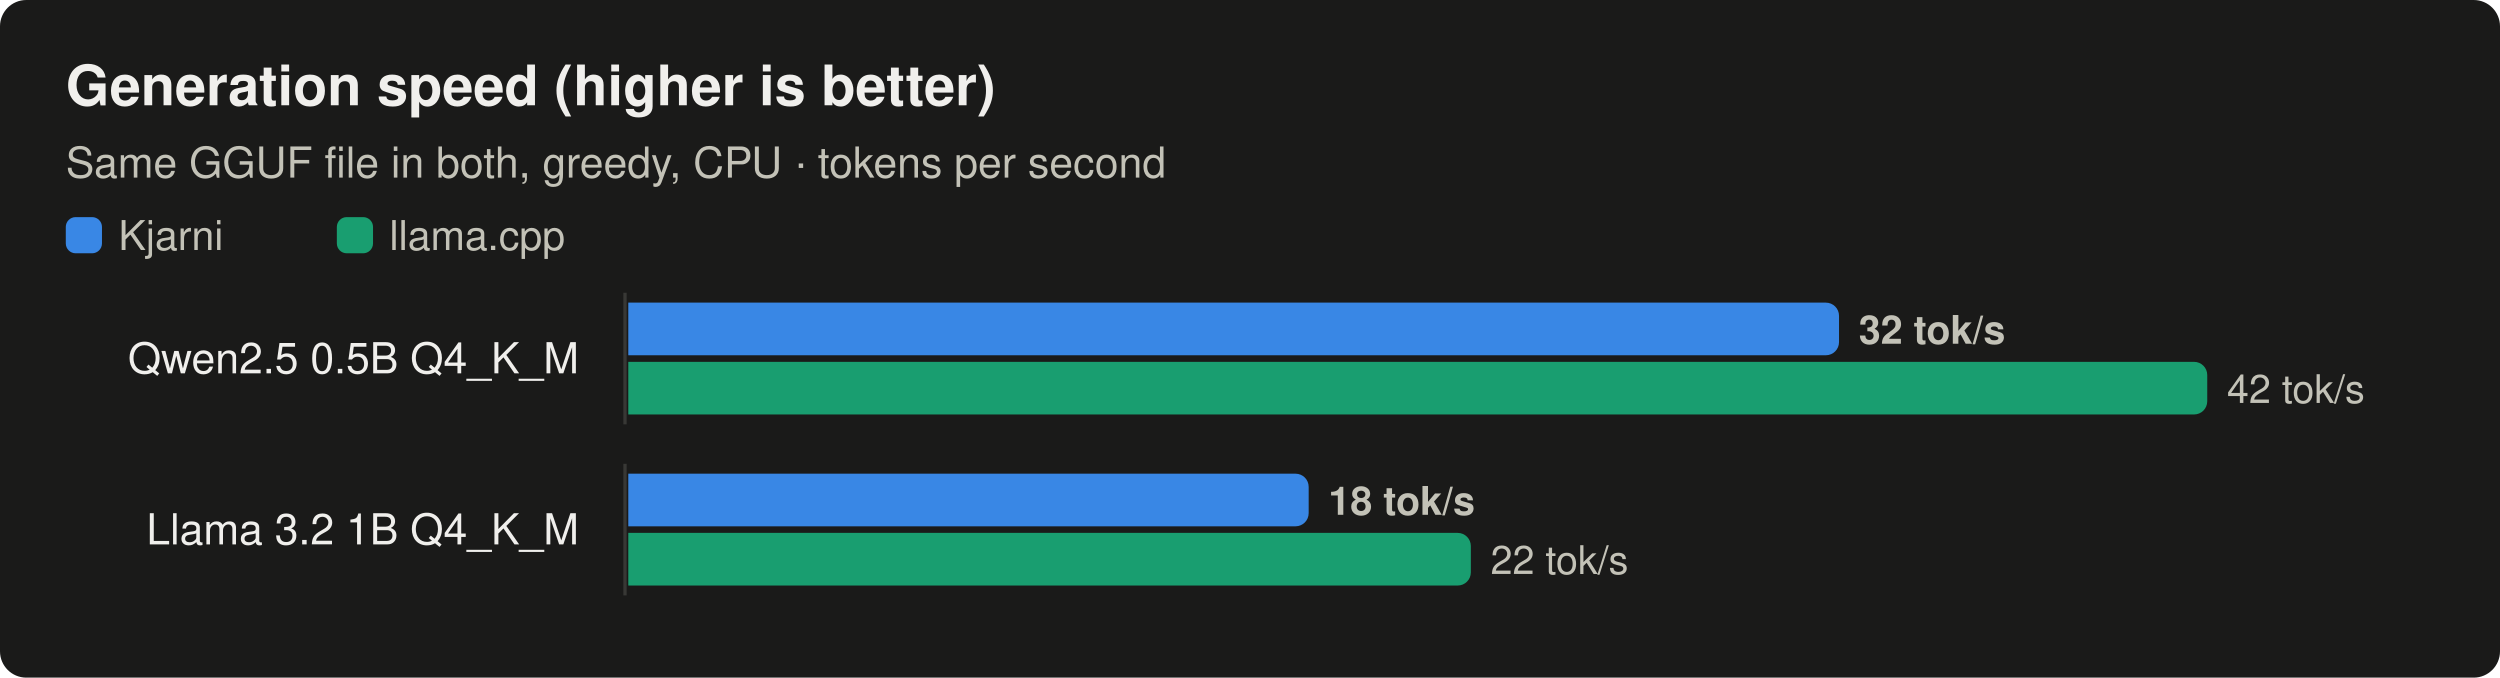
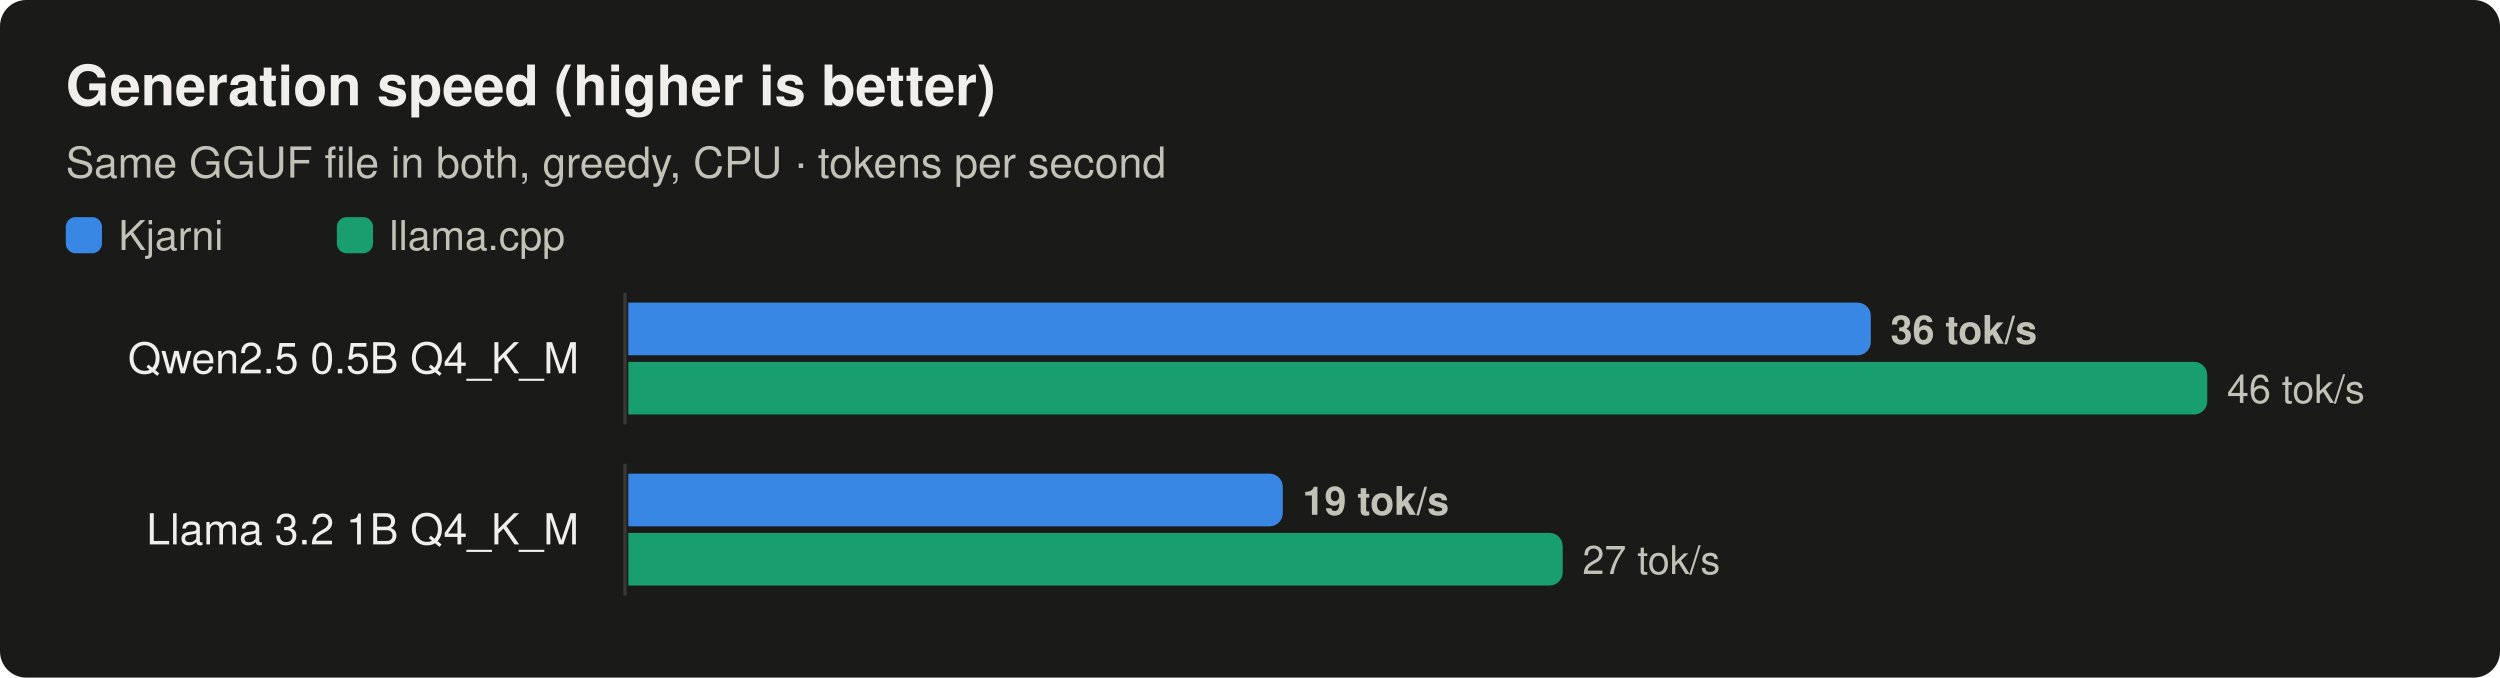
<svg xmlns="http://www.w3.org/2000/svg" width="760" height="206" viewBox="0 0 760 206" font-family="-apple-system, BlinkMacSystemFont, 'Segoe UI', Helvetica, Arial, sans-serif" role="img" aria-label="Generation speed (higher is better)">
  <rect width="760" height="206" rx="8" fill="#1a1a19" />
  <text x="20" y="32" font-size="17" font-weight="600" fill="#f0efec">Generation speed (higher is better)</text>
  <text x="20" y="54" font-size="13" fill="#c3c2b7">Same GGUF file in both, greedy, CPU · tokens per second</text>
  <rect x="20" y="66" width="11" height="11" rx="3" fill="#3987e5" />
  <text x="36" y="76" font-size="12.5" fill="#c3c2b7">Kjarni</text>
  <rect x="102.4" y="66" width="11" height="11" rx="3" fill="#199e70" />
  <text x="118.4" y="76" font-size="12.5" fill="#c3c2b7">llama.cpp</text>
  <text x="176" y="113.5" text-anchor="end" font-size="13" fill="#f0efec">Qwen2.5 0.5B Q4_K_M</text>
  <line x1="190" y1="89" x2="190" y2="129" stroke="#383835" stroke-width="1" />
-   <path d="M191,92 h364.064 a4,4 0 0 1 4,4 v8 a4,4 0 0 1 -4,4 h-364.064 z" fill="#3987e5" />
-   <text x="565.064" y="104.5" font-size="12" fill="#c3c2b7" font-weight="600">32 tok/s</text>
+   <path d="M191,92 h373.728 a4,4 0 0 1 4,4 v8 a4,4 0 0 1 -4,4 h-373.728 z" fill="#3987e5" />
+   <text x="574.728" y="104.5" font-size="12" fill="#c3c2b7" font-weight="600">36 tok/s</text>
  <path d="M191,110 h476.0 a4,4 0 0 1 4,4 v8 a4,4 0 0 1 -4,4 h-476.0 z" fill="#199e70" />
-   <text x="677.0" y="122.5" font-size="12" fill="#c3c2b7">42 tok/s</text>
+   <text x="677.0" y="122.5" font-size="12" fill="#c3c2b7">46 tok/s</text>
  <text x="176" y="165.5" text-anchor="end" font-size="13" fill="#f0efec">Llama 3.2 1B Q4_K_M</text>
  <line x1="190" y1="141" x2="190" y2="181" stroke="#383835" stroke-width="1" />
-   <path d="M191,144 h202.836 a4,4 0 0 1 4,4 v8 a4,4 0 0 1 -4,4 h-202.836 z" fill="#3987e5" />
-   <text x="403.836" y="156.5" font-size="12" fill="#c3c2b7" font-weight="600">18 tok/s</text>
-   <path d="M191,162 h252.137 a4,4 0 0 1 4,4 v8 a4,4 0 0 1 -4,4 h-252.137 z" fill="#199e70" />
-   <text x="453.137" y="174.5" font-size="12" fill="#c3c2b7">22 tok/s</text>
+   <path d="M191,144 h194.965 a4,4 0 0 1 4,4 v8 a4,4 0 0 1 -4,4 h-194.965 z" fill="#3987e5" />
+   <text x="395.965" y="156.5" font-size="12" fill="#c3c2b7" font-weight="600">19 tok/s</text>
+   <path d="M191,162 h280.059 a4,4 0 0 1 4,4 v8 a4,4 0 0 1 -4,4 h-280.059 z" fill="#199e70" />
+   <text x="481.059" y="174.5" font-size="12" fill="#c3c2b7">27 tok/s</text>
</svg>
